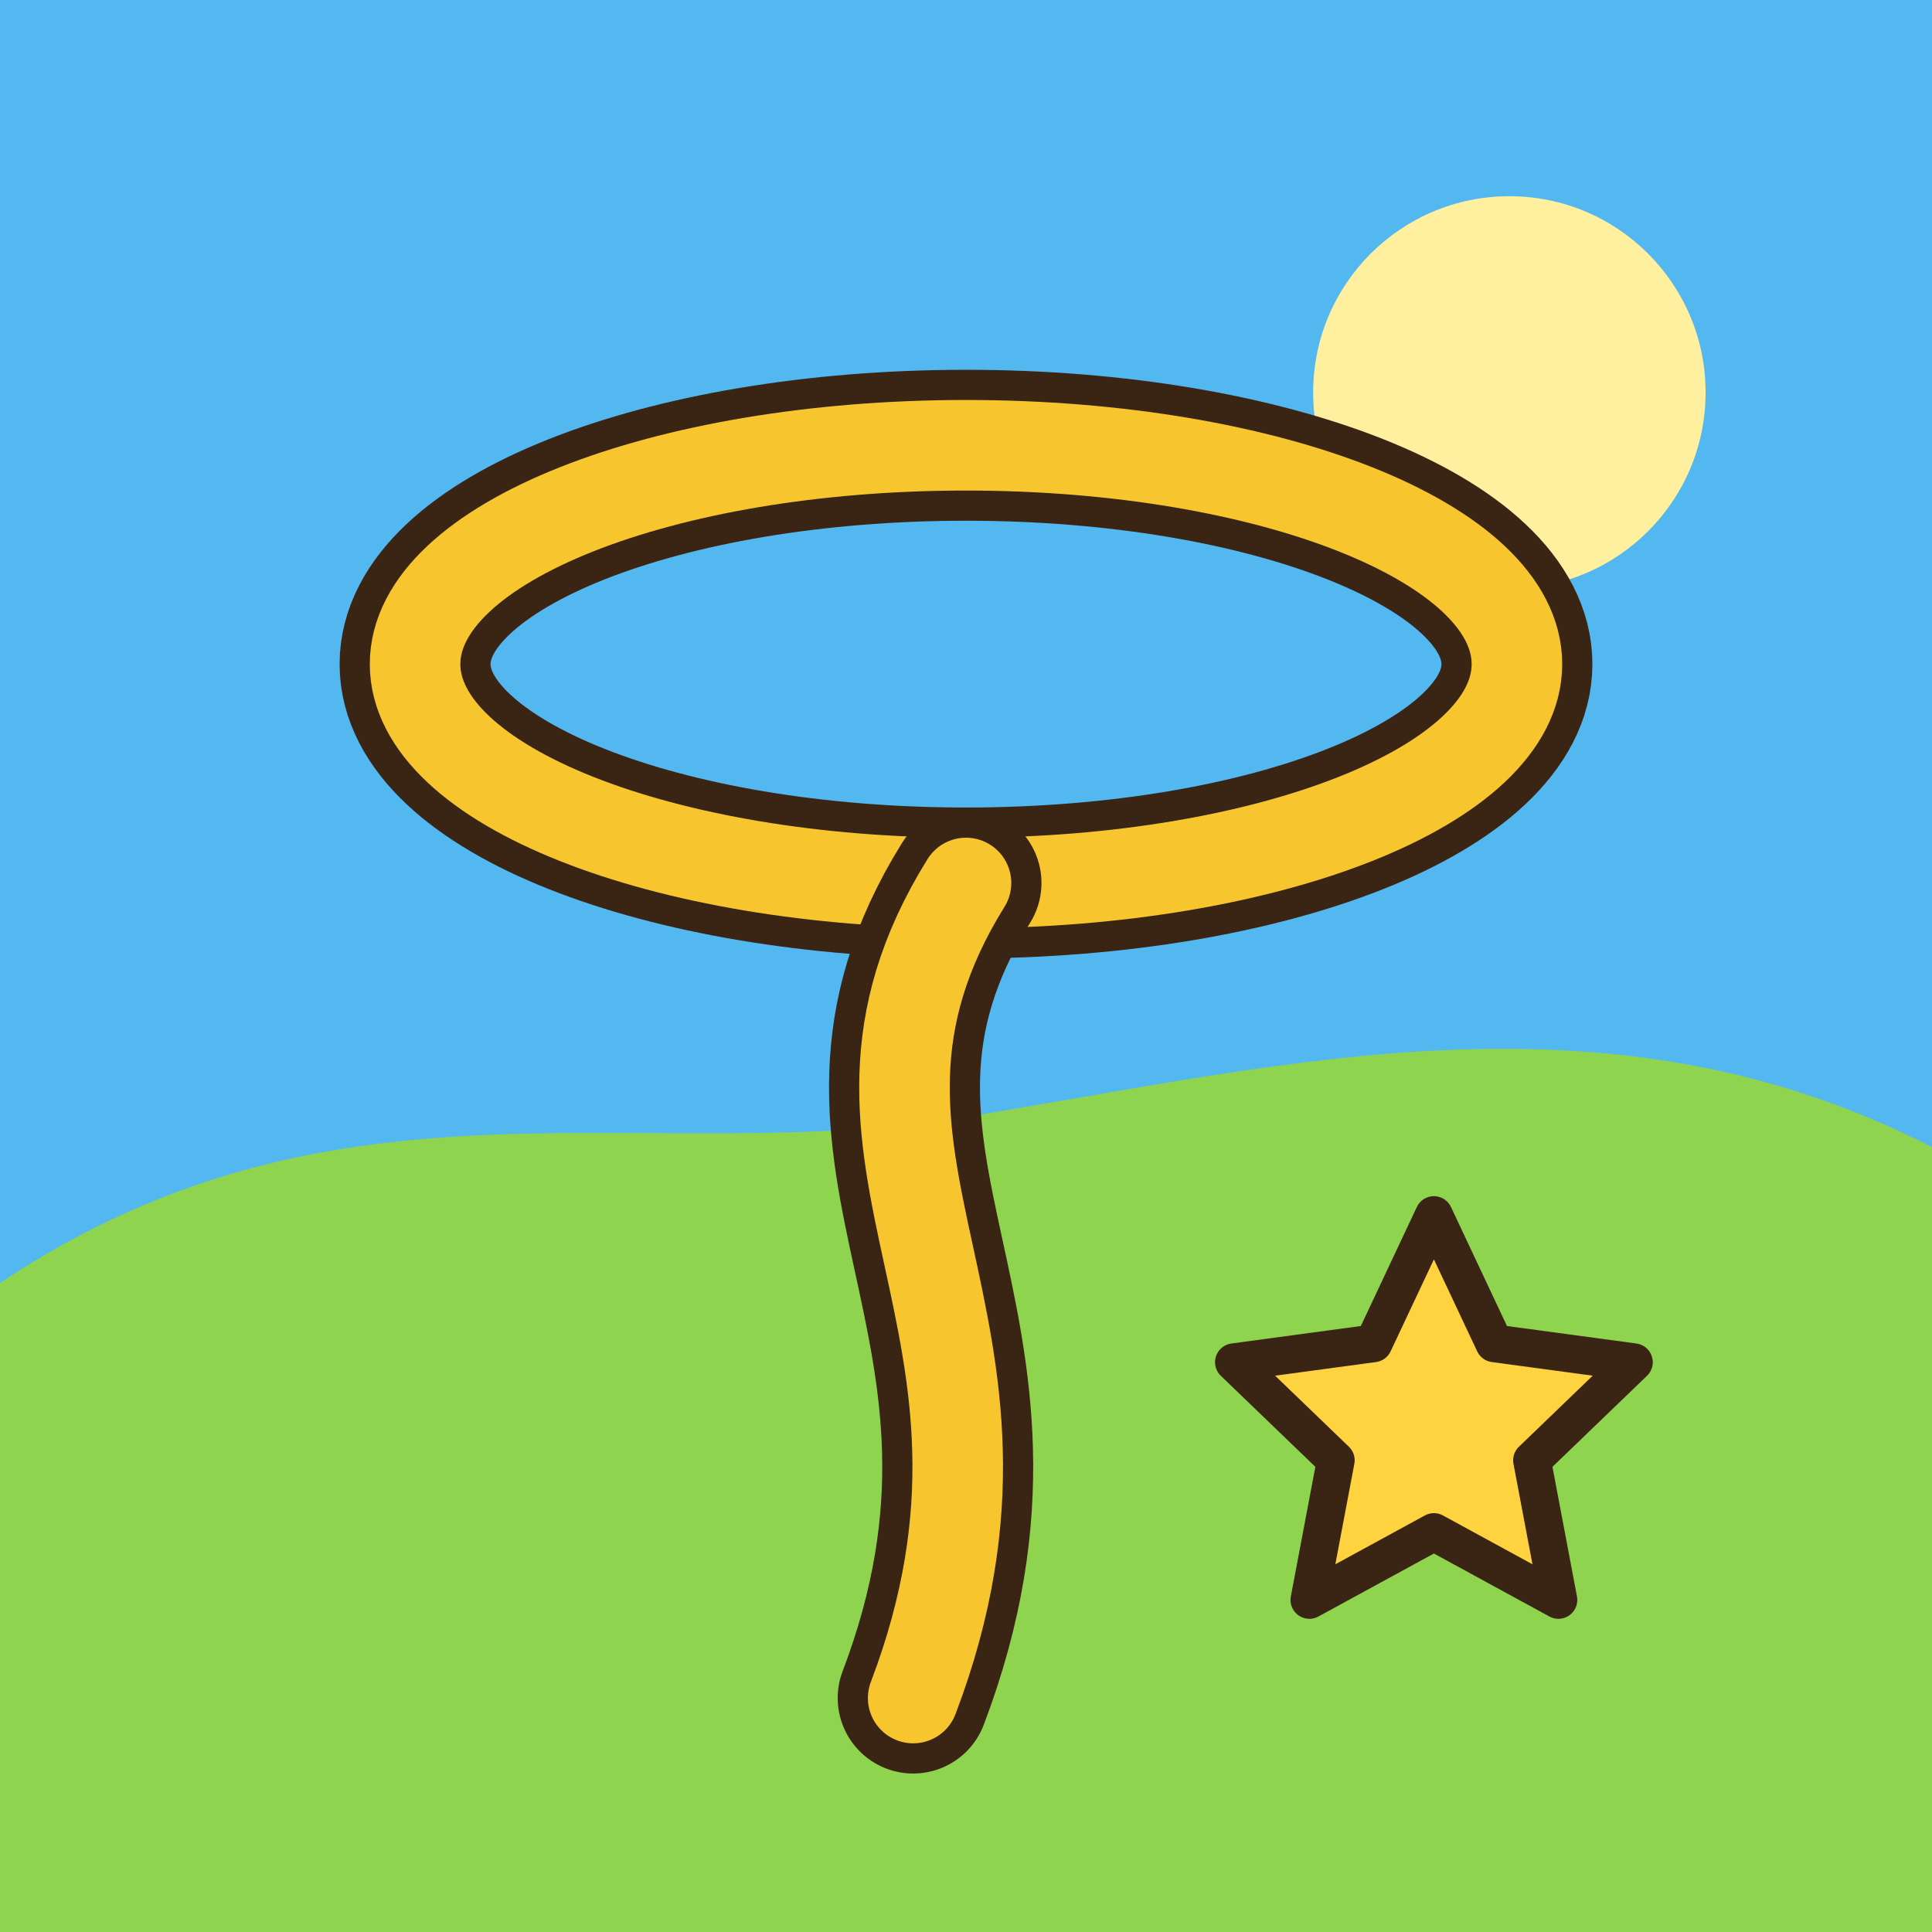
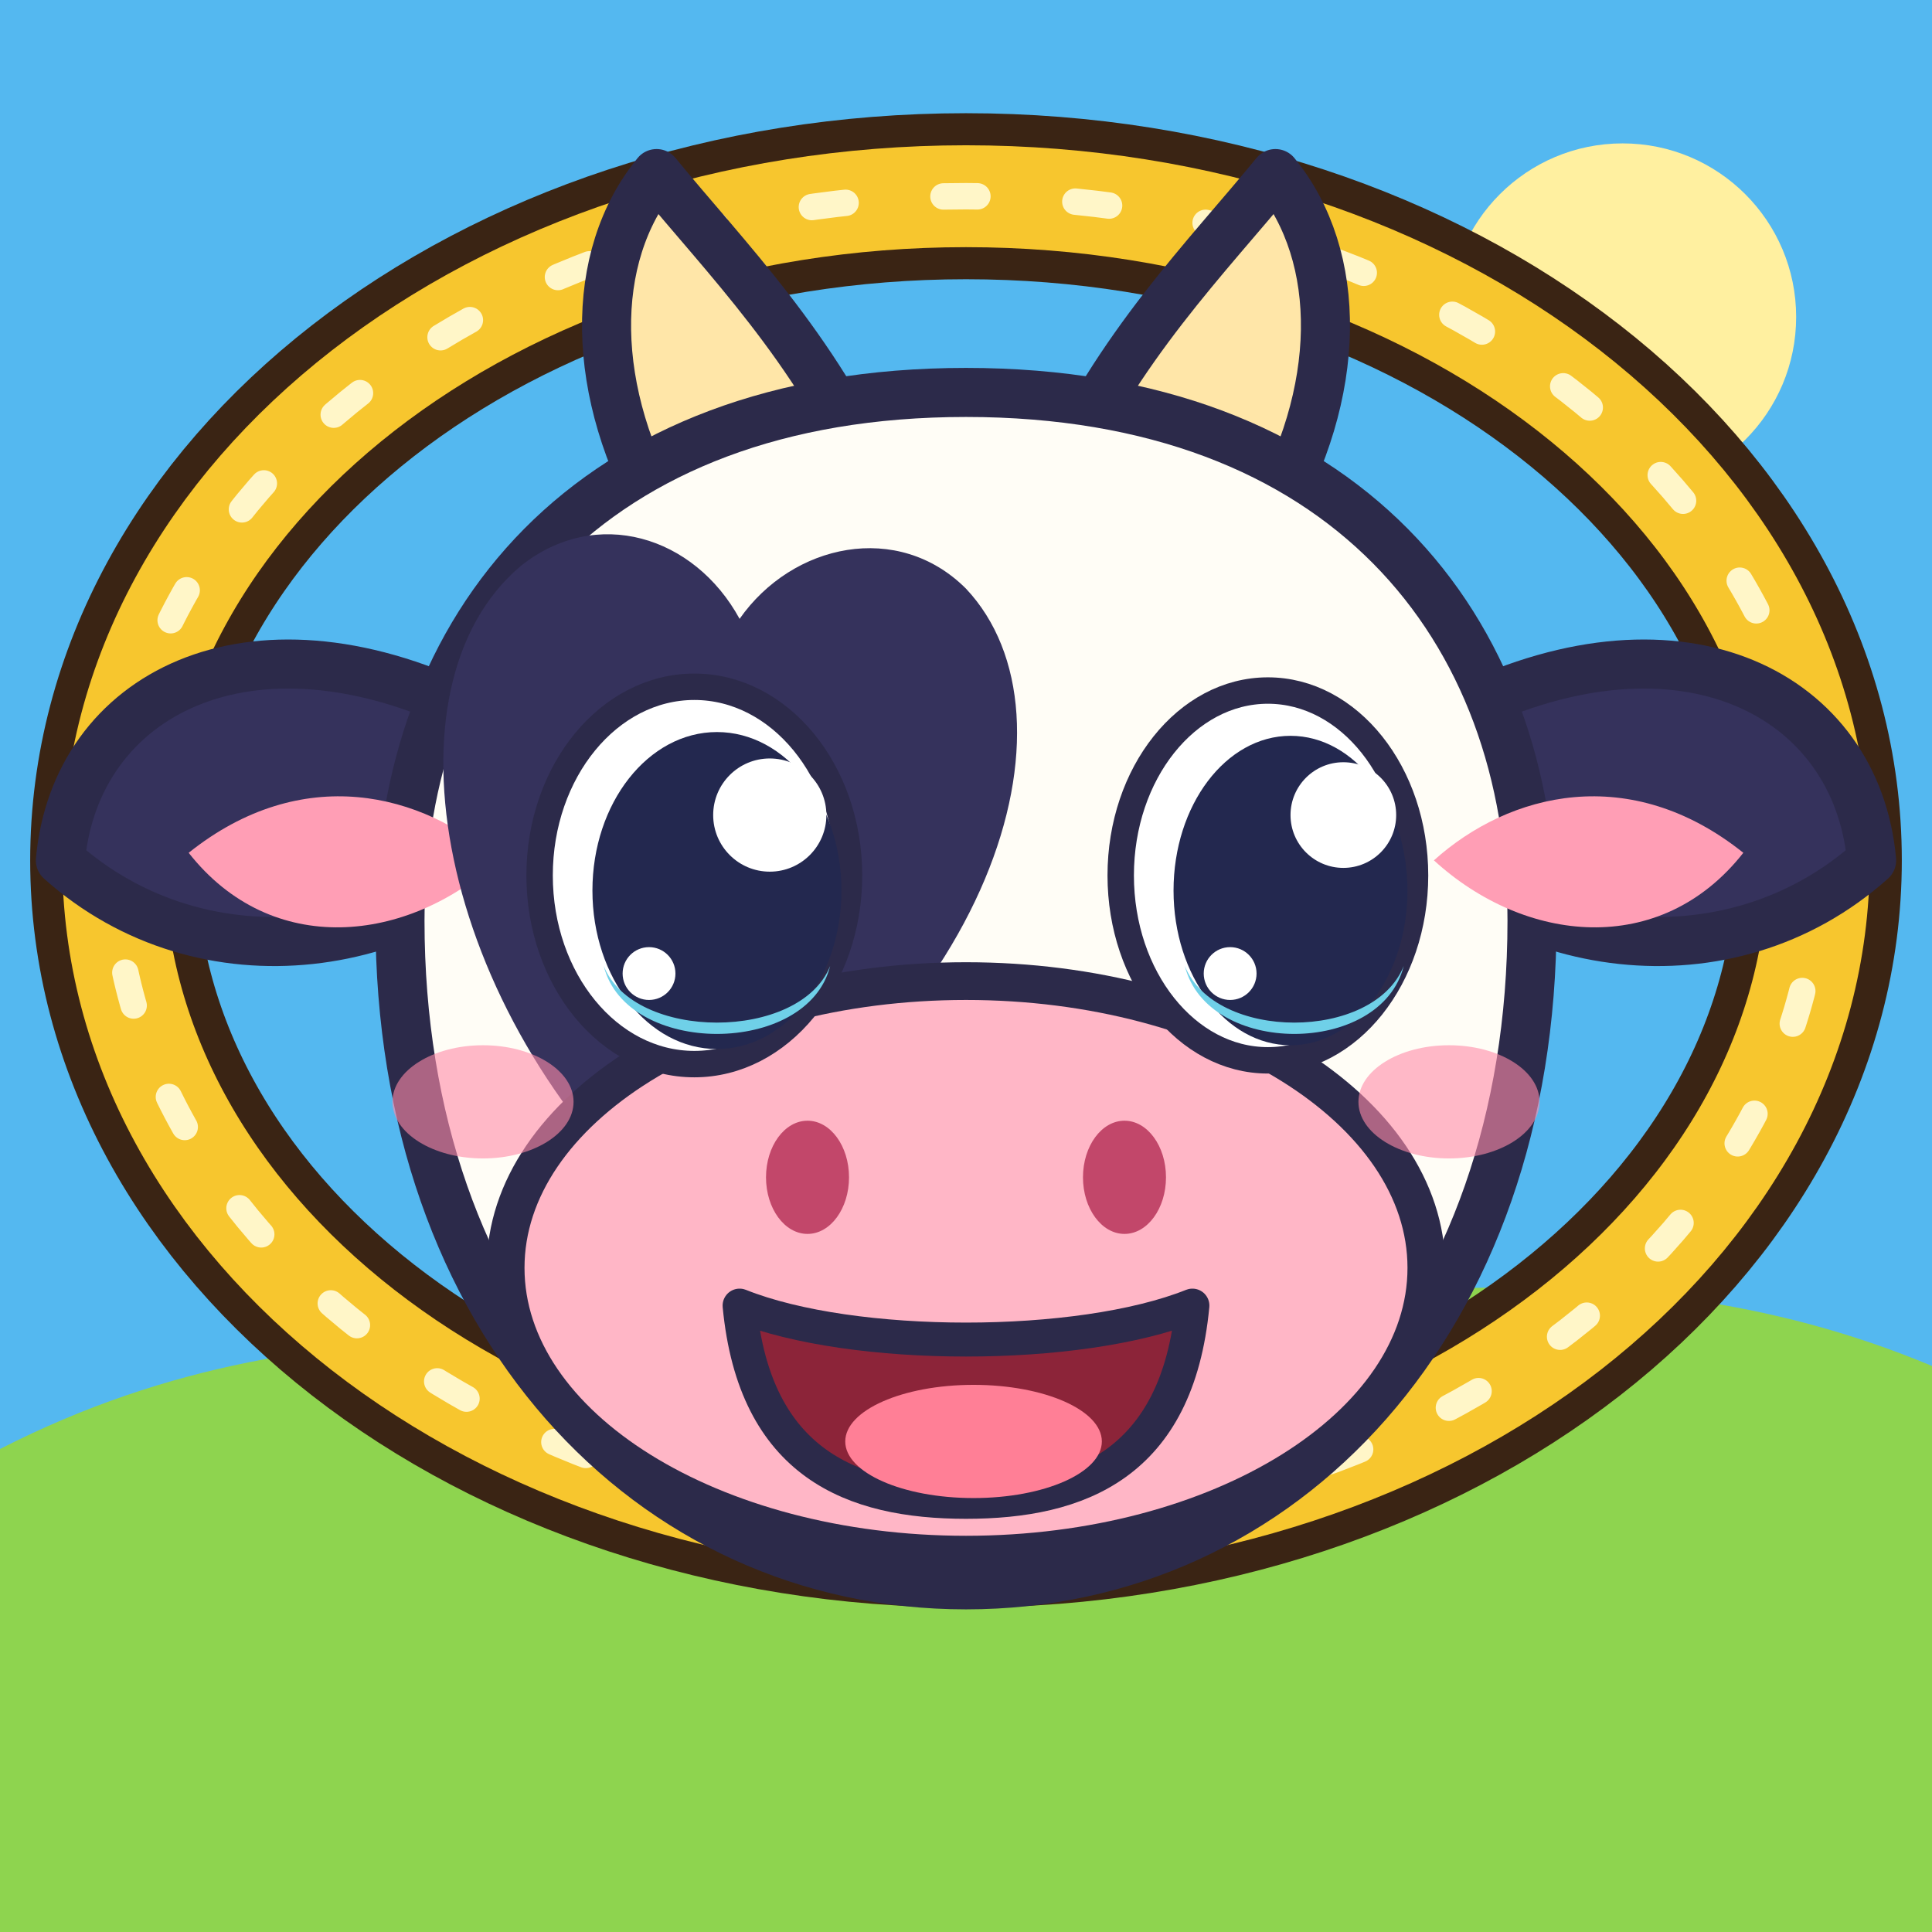
<svg xmlns="http://www.w3.org/2000/svg" viewBox="0 0 512 512">
  <rect width="512" height="512" fill="#54b8f0" />
-   <path d="M0 340c90-60 170-30 256-44s170-36 256 8v208H0z" fill="#8ed44f" />
-   <circle cx="400" cy="104" r="52" fill="#fff0a0" />
-   <ellipse cx="256" cy="176" rx="146" ry="58" fill="none" stroke="#3a2414" stroke-width="40" />
-   <ellipse cx="256" cy="176" rx="146" ry="58" fill="none" stroke="#f7c62e" stroke-width="24" />
-   <path d="M256 234c-46 74 24 116-14 216" fill="none" stroke="#3a2414" stroke-width="40" stroke-linecap="round" />
-   <path d="M256 234c-46 74 24 116-14 216" fill="none" stroke="#f7c62e" stroke-width="24" stroke-linecap="round" />
-   <path d="m380 322 16 34 37 5-27 26 7 37-33-18-33 18 7-37-27-26 37-5z" fill="#ffd23f" stroke="#3a2414" stroke-width="10" stroke-linejoin="round" />
+   <circle cx="430" cy="84" r="46" fill="#fff0a0" />
+   <path d="M0 384c90-46 170-22 256-30s170-28 256 8v150H0z" fill="#8ed44f" />
+   <ellipse cx="256" cy="228" rx="226" ry="176" fill="none" stroke="#3a2414" stroke-width="44" />
+   <ellipse cx="256" cy="228" rx="226" ry="176" fill="none" stroke="#f7c62e" stroke-width="27" />
+   <ellipse cx="256" cy="228" rx="226" ry="176" fill="none" stroke="#fff6c8" stroke-width="7" stroke-dasharray="9 26" stroke-linecap="round" />
+   <g stroke="#2c2a4a" stroke-width="13" stroke-linejoin="round">
+     <path d="M176 138c-20-34-20-70-2-92 18 22 42 46 58 82z" fill="#ffe6a8" />
+     <path d="M336 138c20-34 20-70 2-92-18 22-42 46-58 82z" fill="#ffe6a8" />
+     <path d="M124 188c-58-28-104-4-108 40 38 34 96 26 128-12z" fill="#35325c" />
+     <path d="M388 188c58-28 104-4 108 40-38 34-96 26-128-12z" fill="#35325c" />
+     <path d="M256 104c-100 0-150 62-150 140 0 106 66 176 150 176s150-70 150-176c0-78-50-140-150-140z" fill="#fffdf6" />
+   </g>
+   <path d="M50 226c30-24 62-16 82 2-24 22-60 26-82-2zM462 226c-30-24-62-16-82 2 24 22 60 26 82-2z" fill="#ff9eb5" />
+   <path d="M176 322C116 268 100 182 138 150c20-16 46-8 58 14 14-20 42-26 60-8 32 34 8 116-80 166z" fill="#35325c" />
+   <ellipse cx="256" cy="336" rx="122" ry="76" fill="#ffb6c6" stroke="#2c2a4a" stroke-width="10" />
+   <g fill="#c2476a">
+     <ellipse cx="214" cy="312" rx="11" ry="15" />
+     <ellipse cx="298" cy="312" rx="11" ry="15" />
+   </g>
+   <path d="M196 346c30 12 90 12 120 0-4 42-30 52-60 52s-56-10-60-52z" fill="#8c2439" stroke="#2c2a4a" stroke-width="9" stroke-linejoin="round" />
+   <ellipse cx="258" cy="382" rx="34" ry="15" fill="#ff7f96" />
+   <g fill="#ff8aa8" opacity=".6">
+     <ellipse cx="128" cy="292" rx="24" ry="15" />
+     <ellipse cx="384" cy="292" rx="24" ry="15" />
+   </g>
+   <g stroke="#2c2a4a" stroke-width="7" fill="#fff">
+     <ellipse cx="184" cy="232" rx="41" ry="50" />
+     <ellipse cx="336" cy="232" rx="39" ry="49" />
+   </g>
+   <g fill="#23284f">
+     <ellipse cx="190" cy="236" rx="33" ry="42" />
+     <ellipse cx="342" cy="236" rx="31" ry="41" />
+   </g>
+   <g fill="#6fd0e8">
+     <path d="M160 256c8 20 52 20 60 0-6 24-54 24-60 0zM314 256c8 20 50 20 58 0-6 24-52 24-58 0z" />
+   </g>
+   <g fill="#fff">
+     <circle cx="204" cy="216" r="15" />
+     <circle cx="356" cy="216" r="14" />
+     <circle cx="172" cy="258" r="7" />
+     <circle cx="326" cy="258" r="7" />
+   </g>
</svg>
